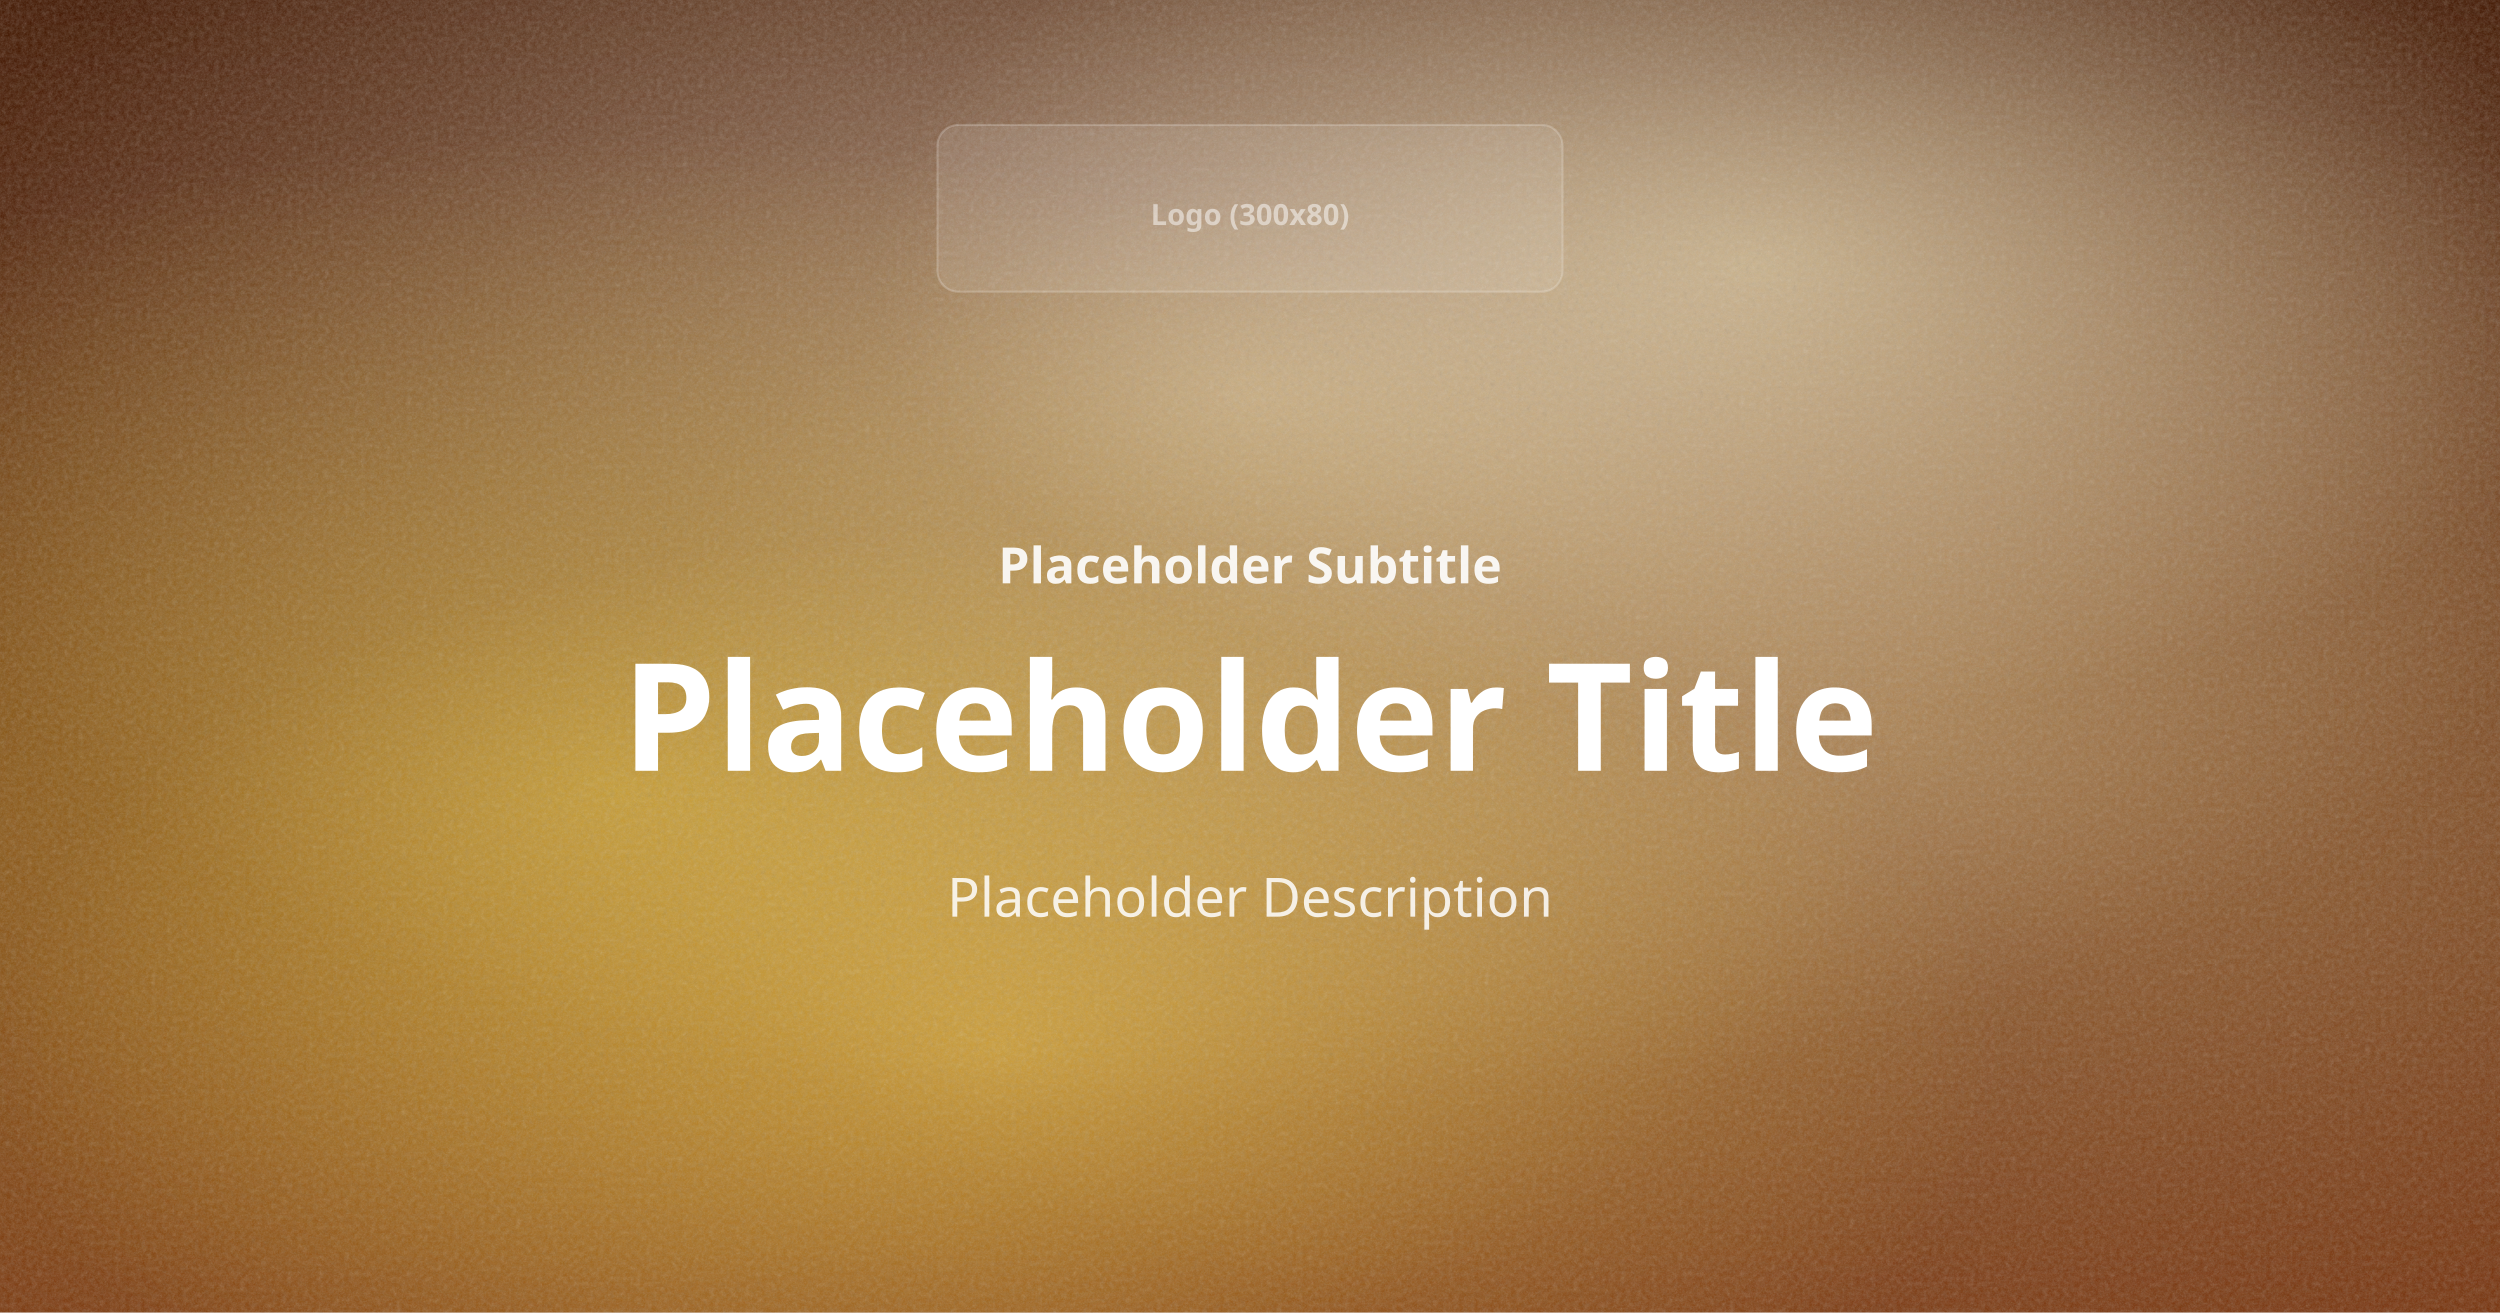
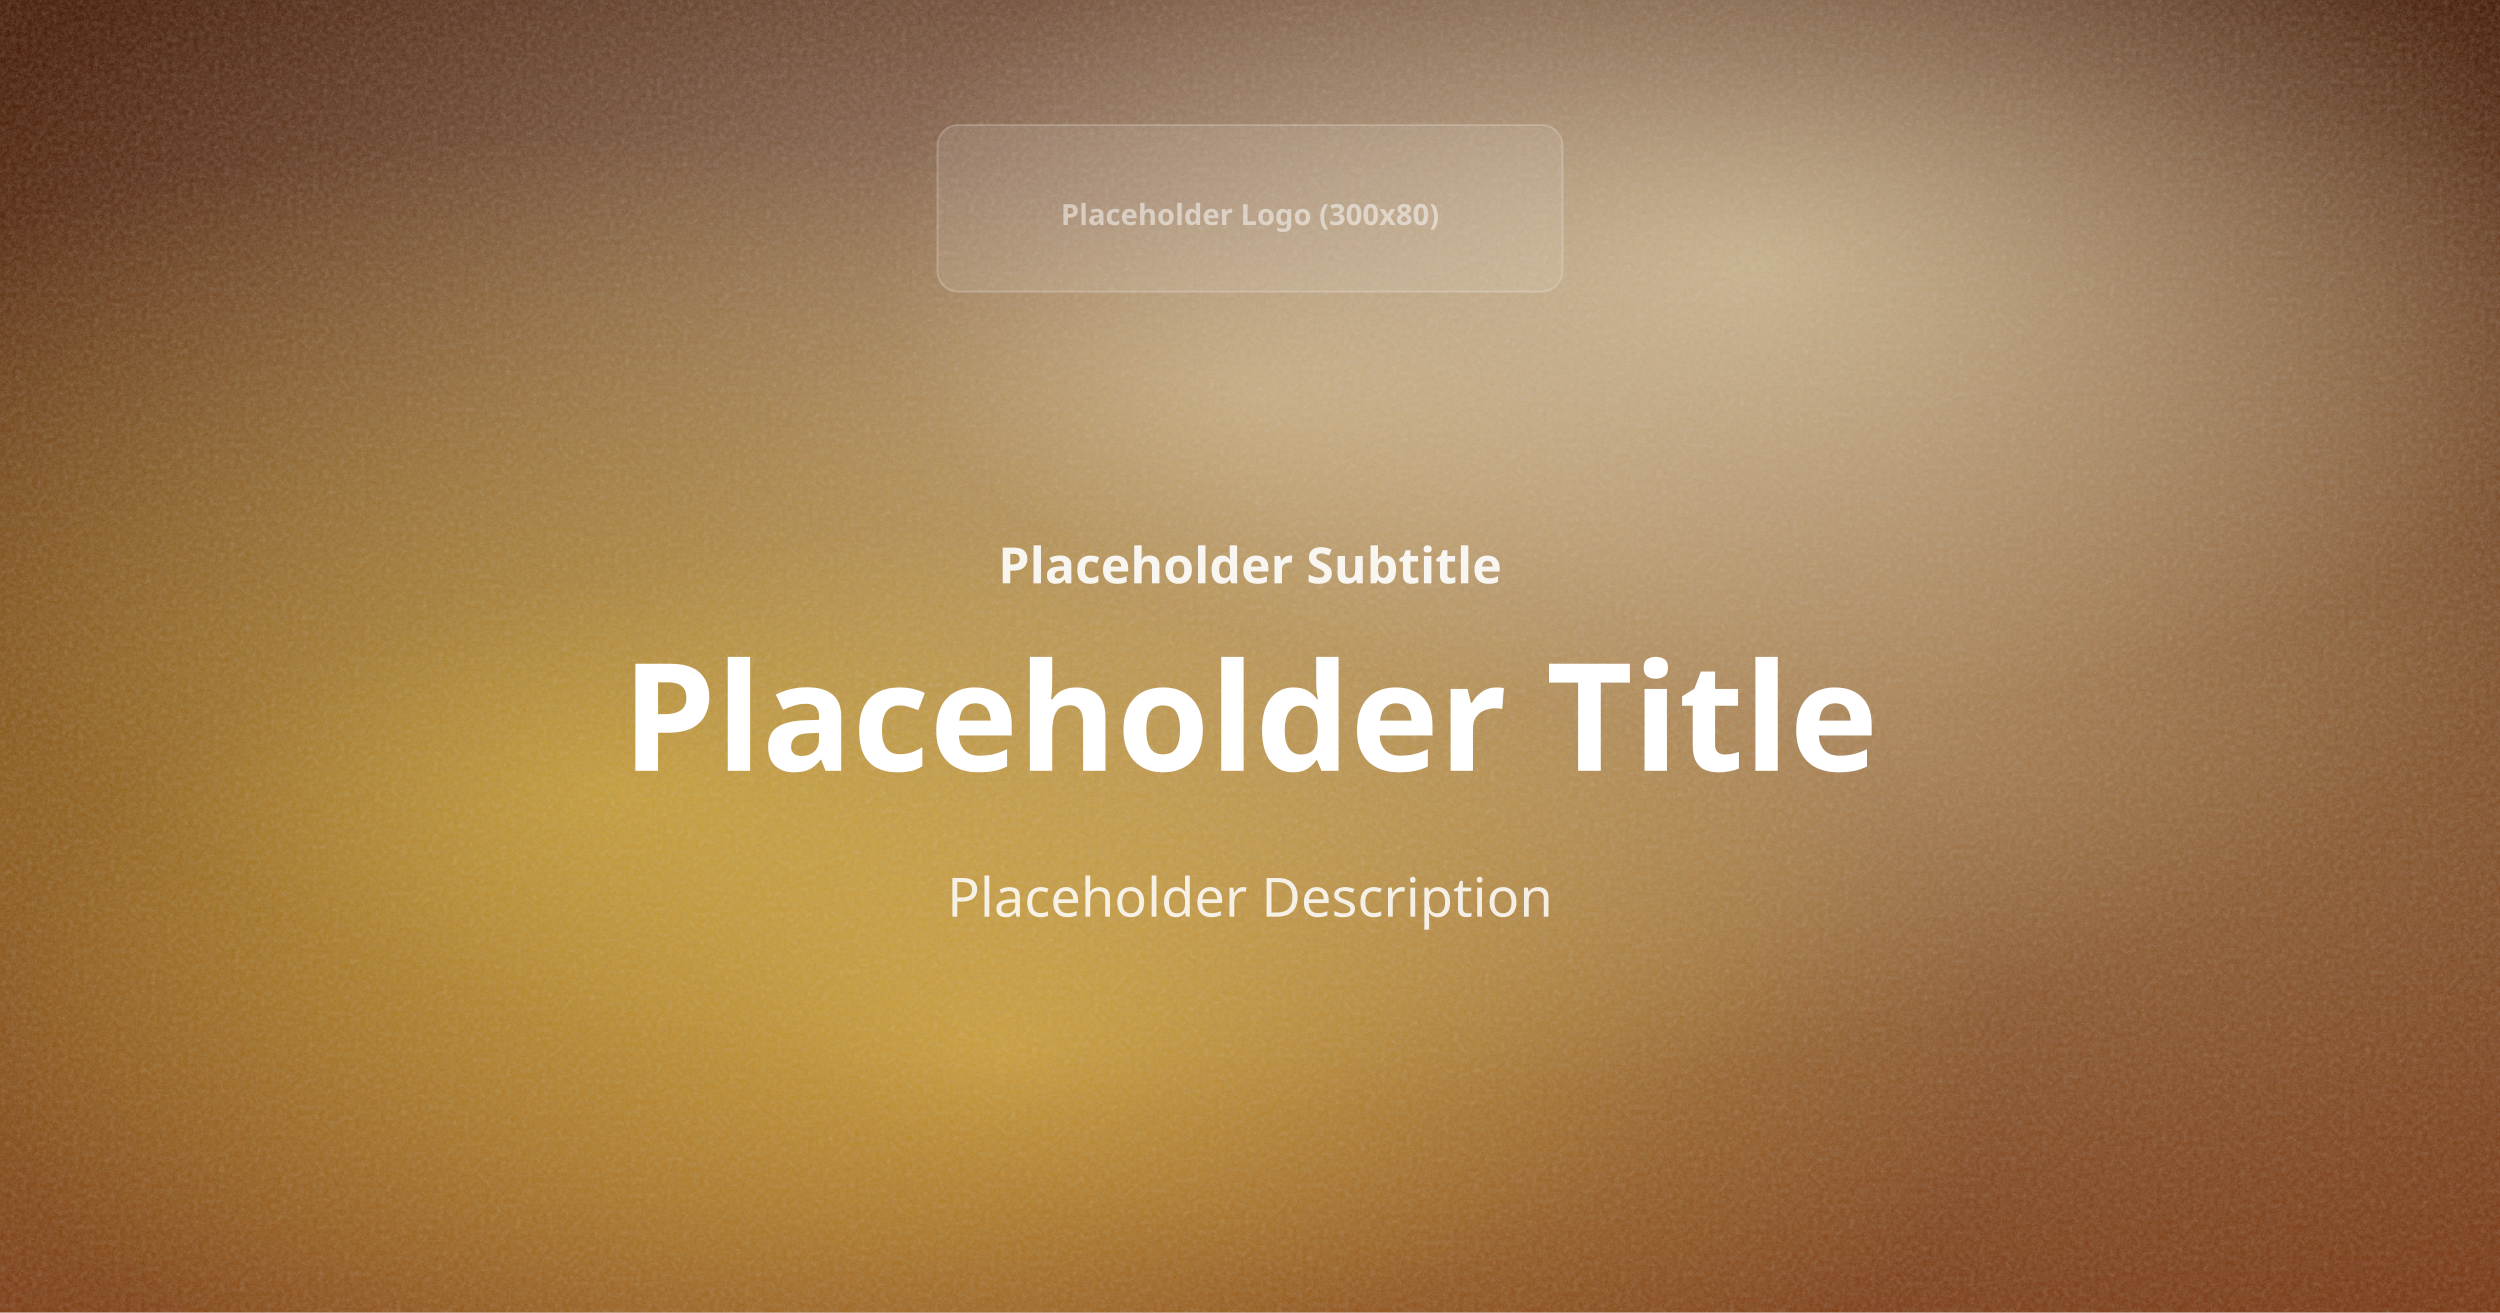
<svg xmlns="http://www.w3.org/2000/svg" width="1200" height="630">
  <defs>
    <linearGradient id="baseGradient" x1="50%" y1="0%" x2="50%" y2="100%">
      <stop offset="0%" stop-color="#451a03" />
      <stop offset="100%" stop-color="#78350f" />
    </linearGradient>
    <radialGradient id="blob1" cx="50%" cy="30%" r="55%">
      <stop offset="0%" stop-color="#f7e7ce" stop-opacity="0.6" />
      <stop offset="100%" stop-color="#f7e7ce" stop-opacity="0" />
    </radialGradient>
    <radialGradient id="blob2" cx="25%" cy="60%" r="50%">
      <stop offset="0%" stop-color="#d4af37" stop-opacity="0.7" />
      <stop offset="100%" stop-color="#d4af37" stop-opacity="0" />
    </radialGradient>
    <radialGradient id="blob3" cx="75%" cy="55%" r="50%">
      <stop offset="0%" stop-color="#c9a66b" stop-opacity="0.6" />
      <stop offset="100%" stop-color="#c9a66b" stop-opacity="0" />
    </radialGradient>
    <radialGradient id="blob4" cx="40%" cy="80%" r="40%">
      <stop offset="0%" stop-color="#fcd34d" stop-opacity="0.5" />
      <stop offset="100%" stop-color="#fcd34d" stop-opacity="0" />
    </radialGradient>
    <radialGradient id="blob5" cx="70%" cy="20%" r="35%">
      <stop offset="0%" stop-color="#fef3c7" stop-opacity="0.5" />
      <stop offset="100%" stop-color="#fef3c7" stop-opacity="0" />
    </radialGradient>
    <filter id="noiseCoarse" x="0%" y="0%" width="100%" height="100%">
      <feTurbulence type="fractalNoise" baseFrequency="0.4" numOctaves="3" />
      <feColorMatrix type="saturate" values="0" />
      <feComponentTransfer>
        <feFuncA type="linear" slope="1.5" intercept="-0.3" />
      </feComponentTransfer>
    </filter>
    <filter id="noiseFine" x="0%" y="0%" width="100%" height="100%">
      <feTurbulence type="fractalNoise" baseFrequency="1.2" numOctaves="5" />
      <feColorMatrix type="saturate" values="0" />
      <feComponentTransfer>
        <feFuncA type="linear" slope="2" intercept="-0.5" />
      </feComponentTransfer>
    </filter>
  </defs>
  <rect width="100%" height="100%" fill="url(#baseGradient)" />
  <rect width="100%" height="100%" fill="url(#blob1)" />
  <rect width="100%" height="100%" fill="url(#blob2)" />
  <rect width="100%" height="100%" fill="url(#blob3)" />
  <rect width="100%" height="100%" fill="url(#blob4)" />
  <rect width="100%" height="100%" fill="url(#blob5)" />
  <rect width="100%" height="100%" fill="#000" filter="url(#noiseCoarse)" opacity="0.18" />
  <rect width="100%" height="100%" fill="#000" filter="url(#noiseFine)" opacity="0.10" />
  <g id="ogis_logo">
    <rect x="450" y="60" width="300" height="80" rx="10" fill="rgba(255,255,255,0.1)" stroke="rgba(255,255,255,0.2)" stroke-width="1" />
-     <text x="600" y="108" font-family="sans-serif" font-weight="bold" font-size="14" fill="rgba(255,255,255,0.5)" text-anchor="middle">Logo (300x80)</text>
+     <text x="600" y="108" font-family="sans-serif" font-weight="bold" font-size="14" fill="rgba(255,255,255,0.5)" text-anchor="middle">Placeholder Logo (300x80)</text>
  </g>
  <g>
    <text id="ogis_subtitle" x="600" y="280" font-family="sans-serif" font-size="24" font-weight="600" fill="#ffffff" opacity="0.9" text-anchor="middle">Placeholder Subtitle</text>
    <text x="600" y="370" font-family="sans-serif" font-size="72" font-weight="bold" fill="#ffffff" text-anchor="middle">
      <tspan id="ogis_title">Placeholder Title</tspan>
    </text>
    <text x="600" y="440" font-family="sans-serif" font-size="26" fill="#ffffff" opacity="0.85" text-anchor="middle">
      <tspan id="ogis_description">Placeholder Description</tspan>
    </text>
  </g>
</svg>
